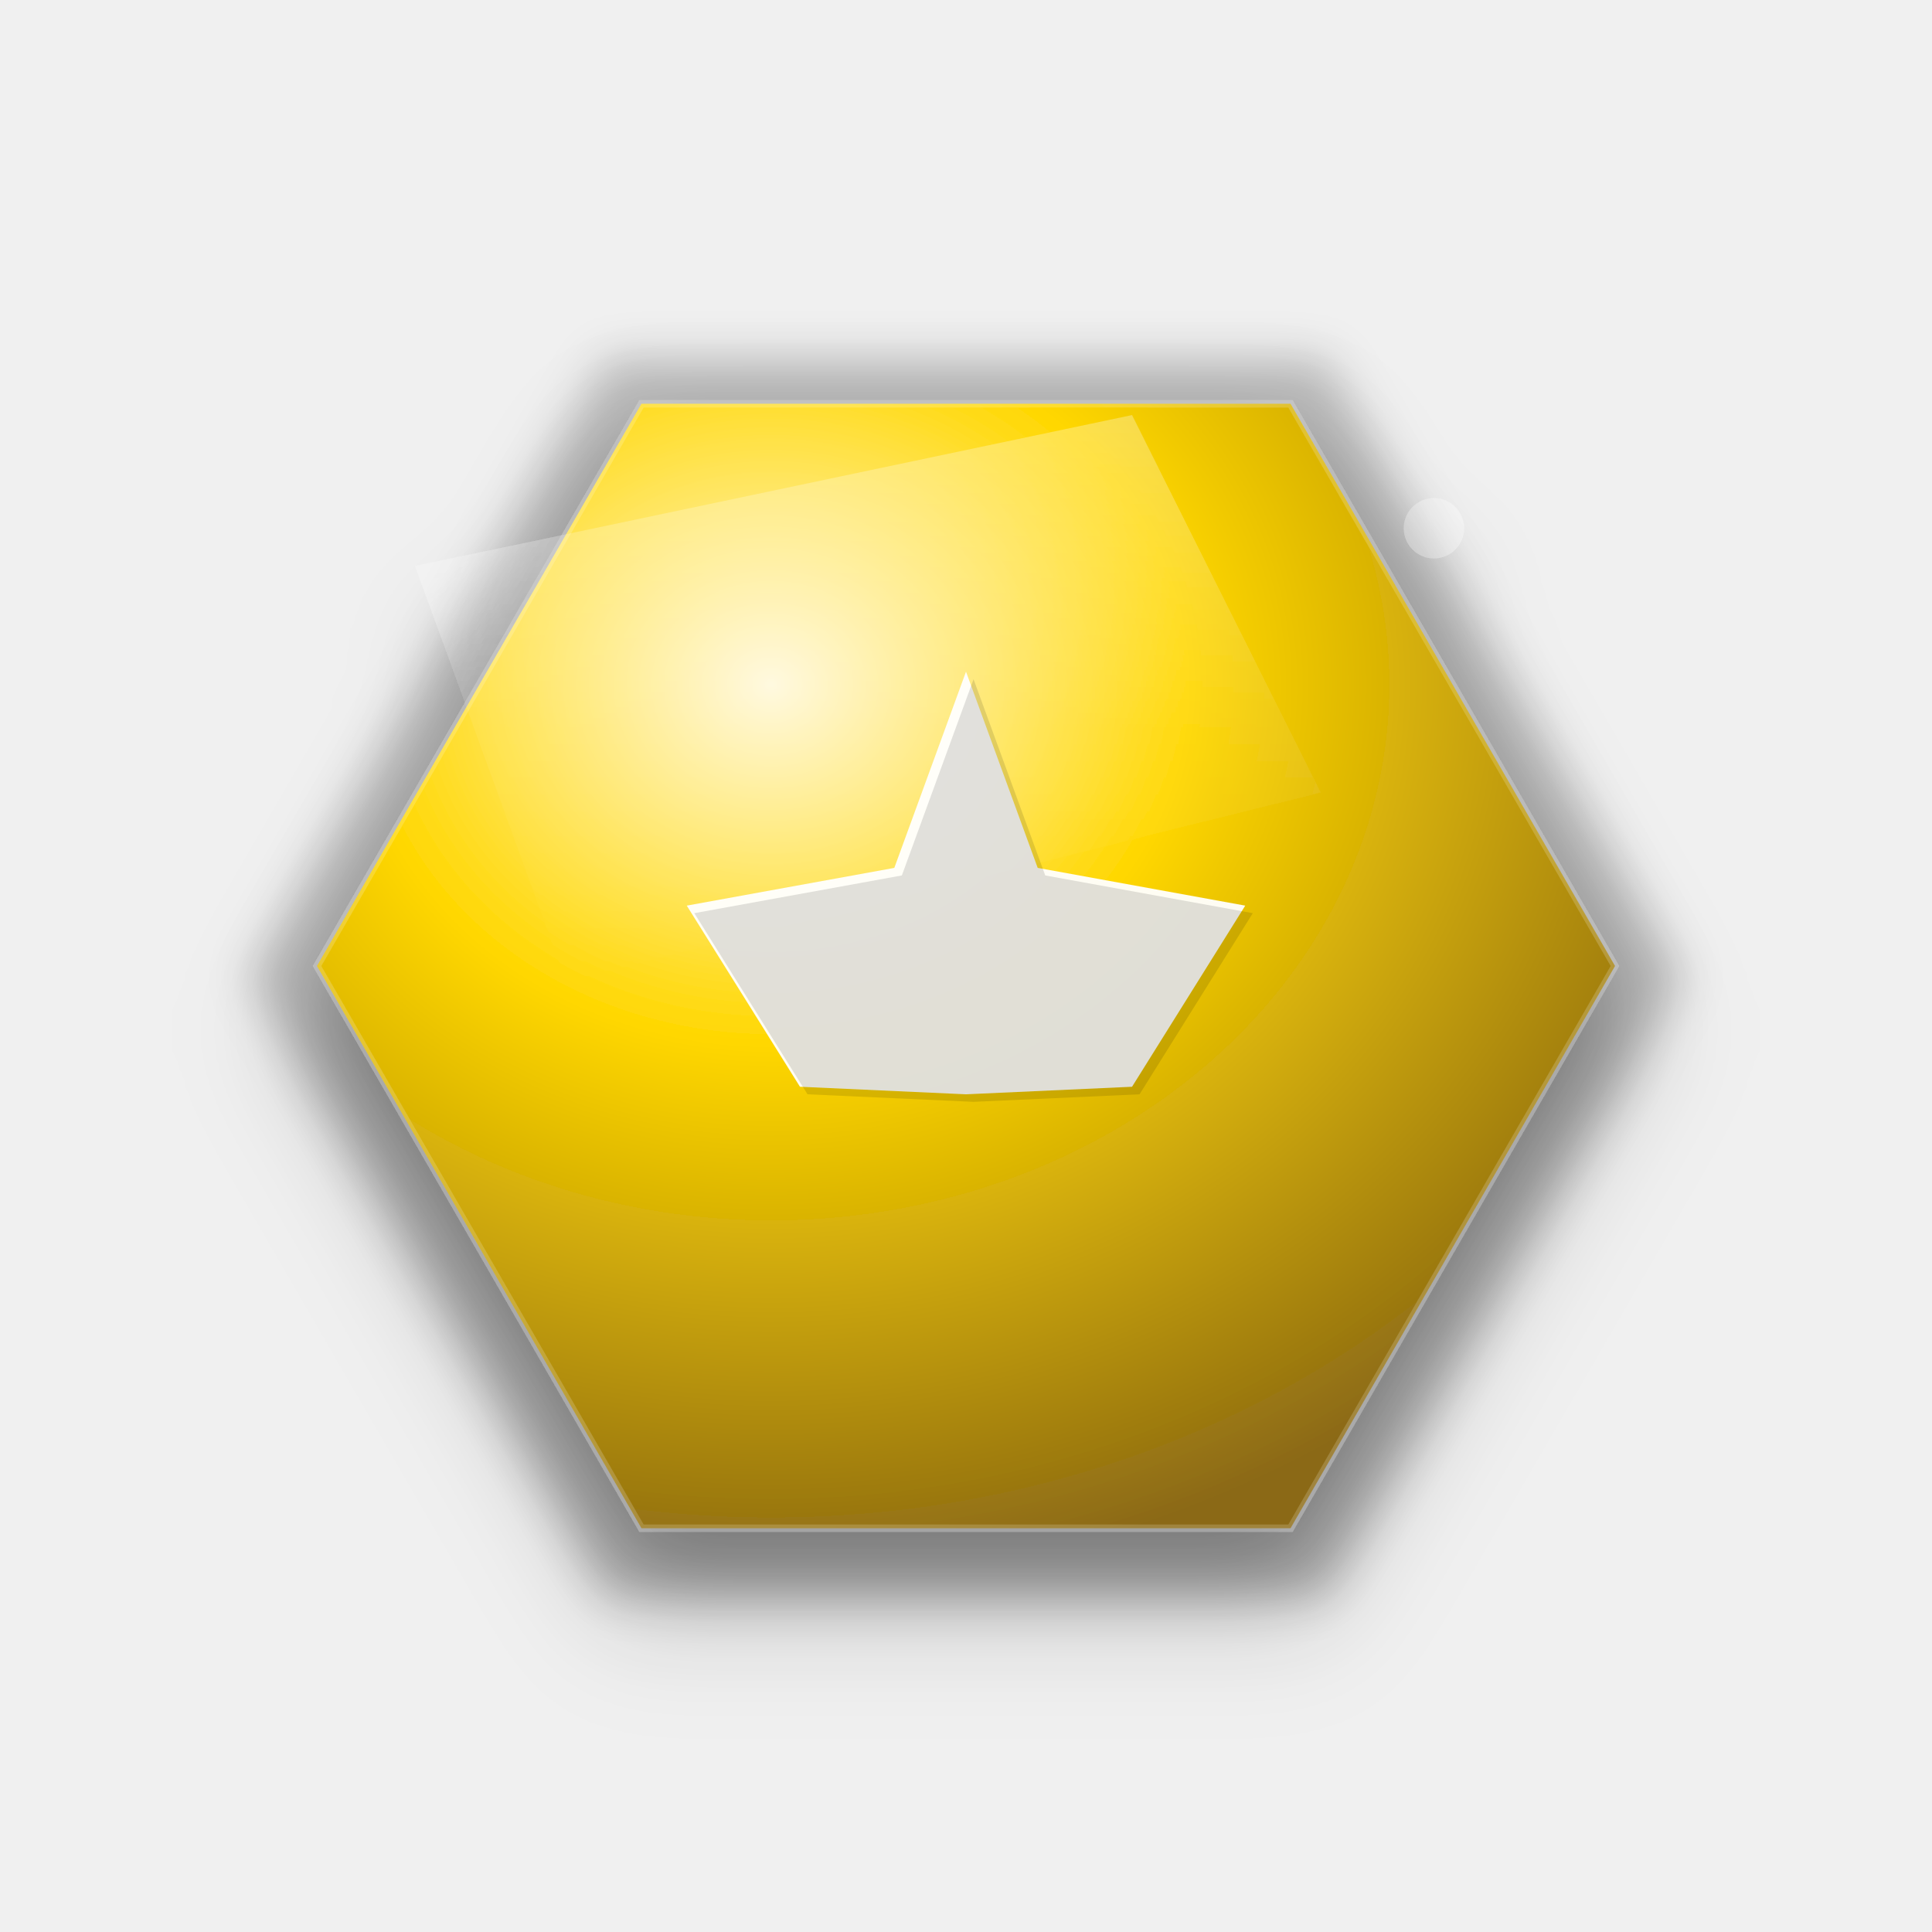
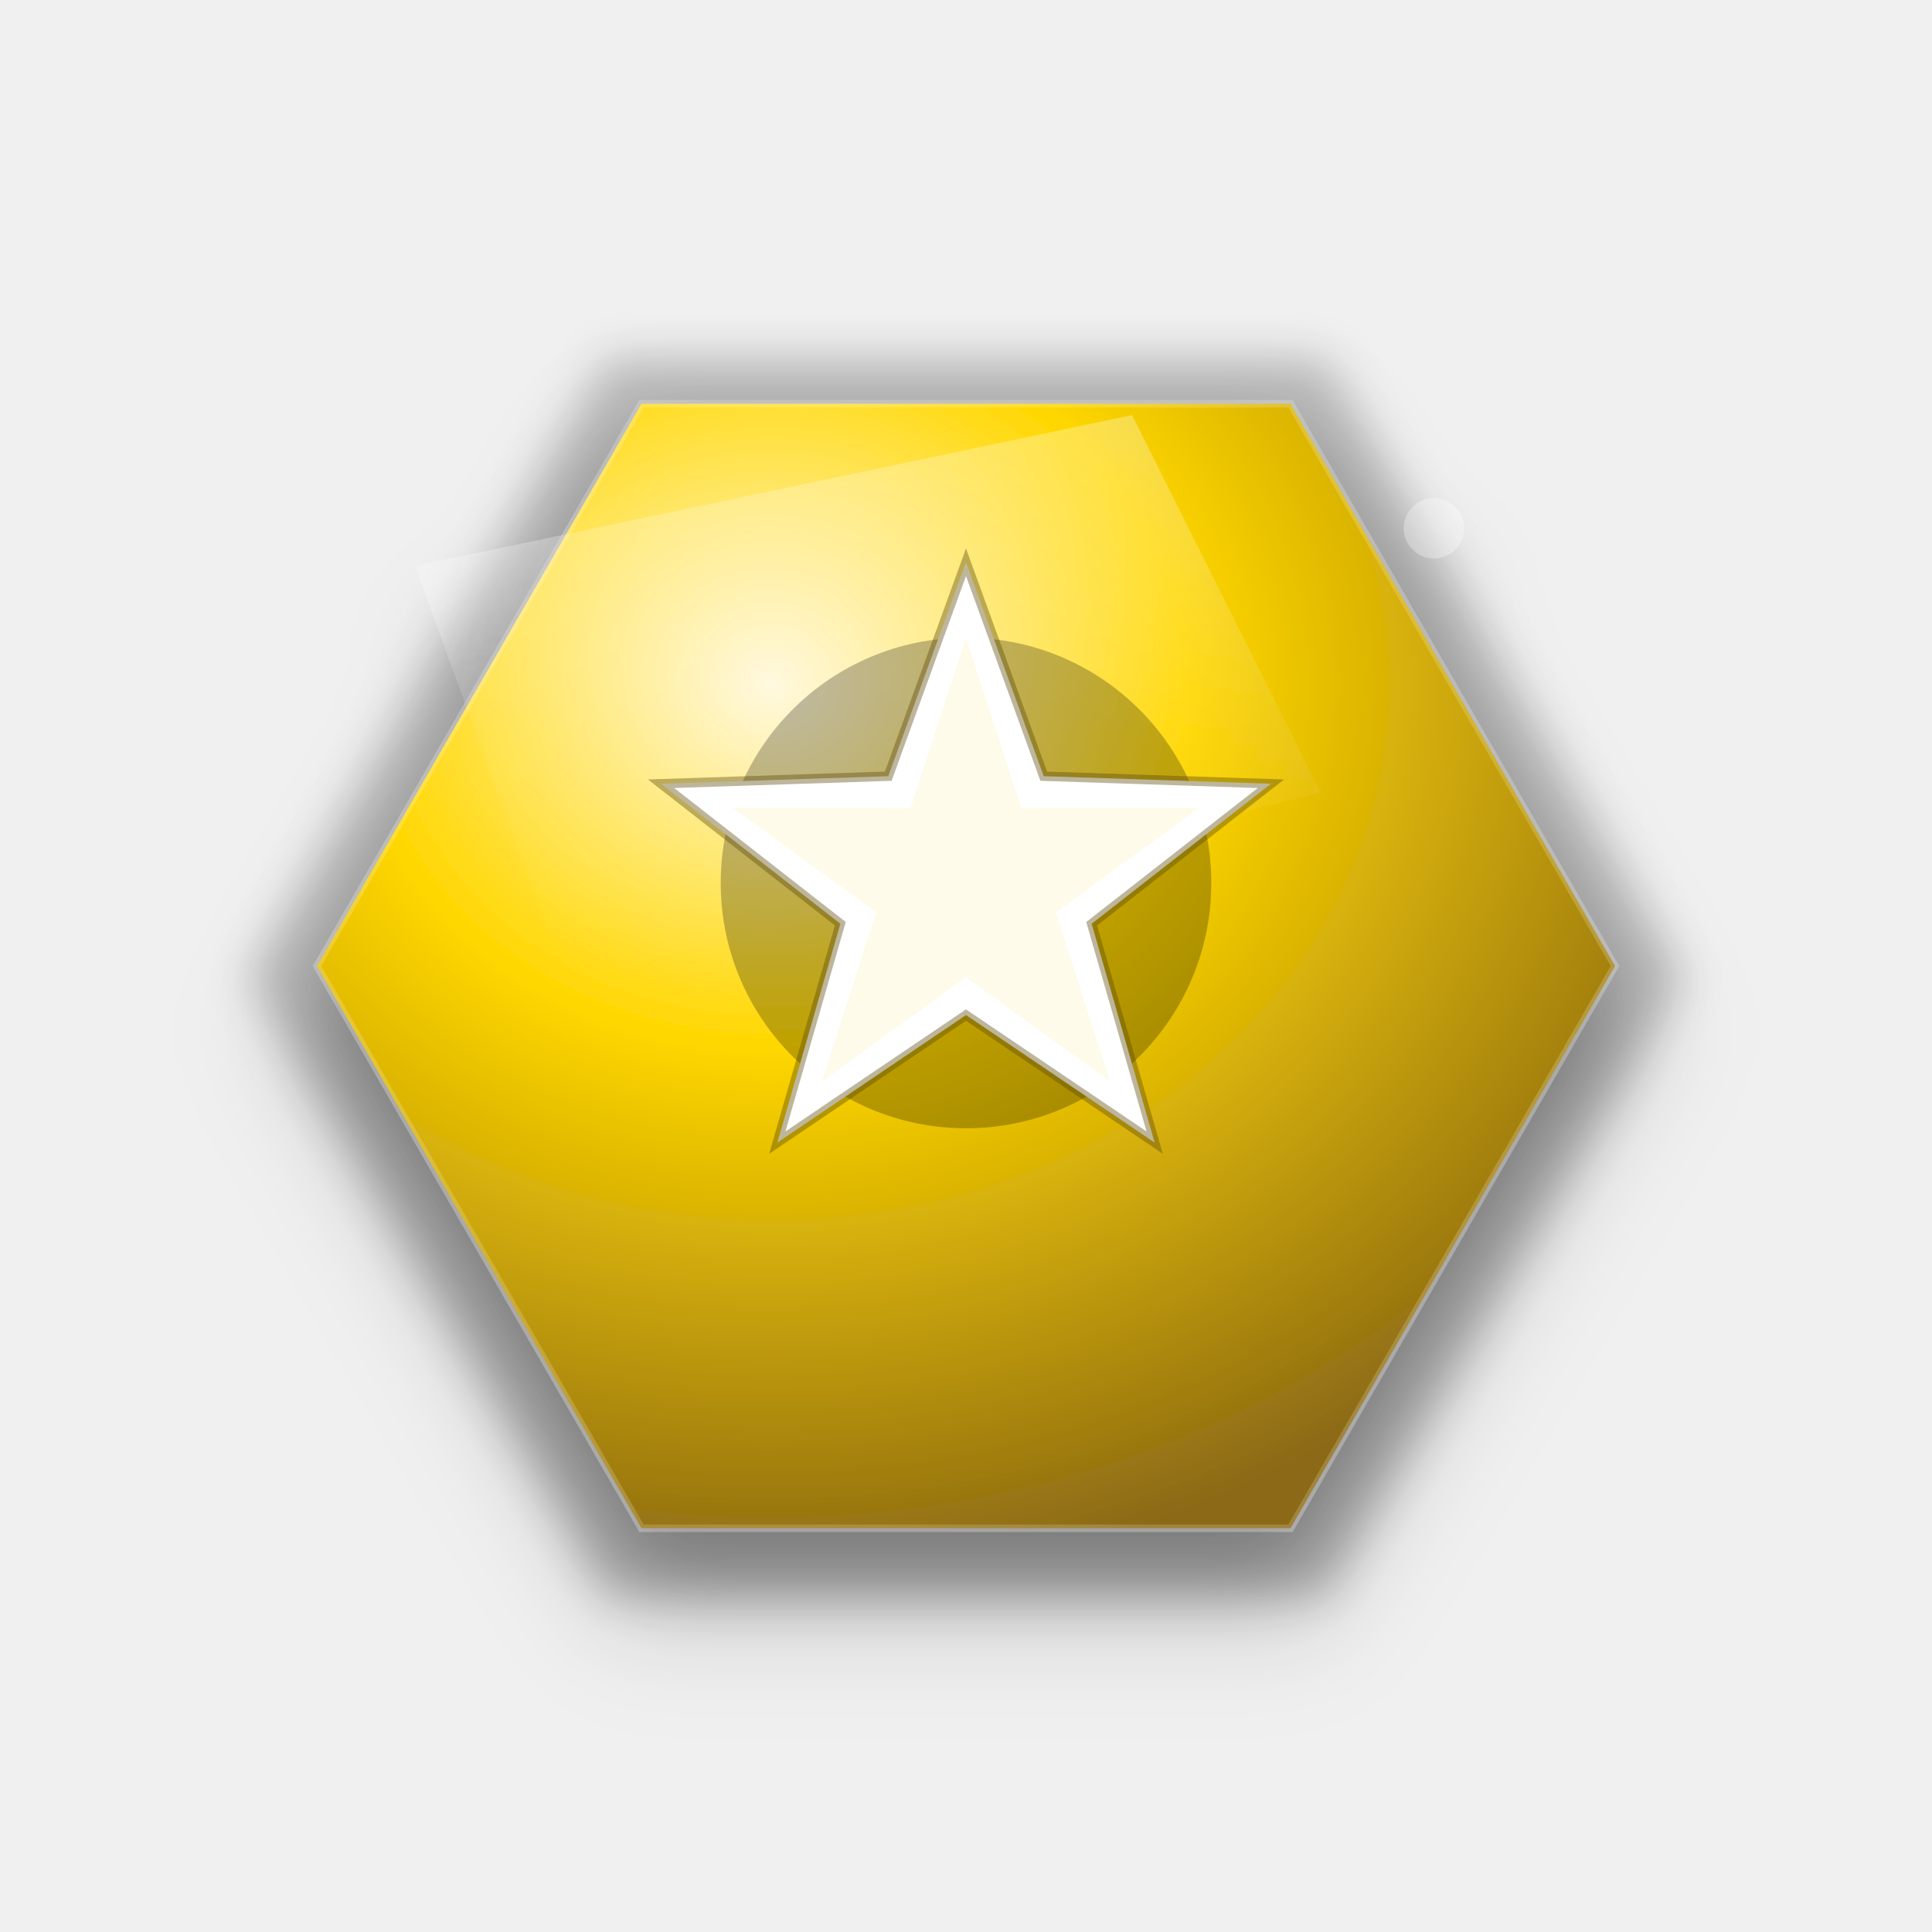
<svg xmlns="http://www.w3.org/2000/svg" width="512" height="512" viewBox="0 0 512 512">
  <defs>
    <linearGradient id="rimGrad" x1="0%" y1="0%" x2="100%" y2="100%">
      <stop offset="0%" style="stop-color:#8B6914;stop-opacity:1" />
      <stop offset="22%" style="stop-color:#FFD700;stop-opacity:1" />
      <stop offset="48%" style="stop-color:#FFF8DC;stop-opacity:1" />
      <stop offset="70%" style="stop-color:#D4AF37;stop-opacity:1" />
      <stop offset="100%" style="stop-color:#5A4A0A;stop-opacity:1" />
    </linearGradient>
    <radialGradient id="faceGrad" cx="35%" cy="25%" r="80%">
      <stop offset="0%" style="stop-color:#FFF8DC;stop-opacity:1" />
      <stop offset="40%" style="stop-color:#FFD700;stop-opacity:1" />
      <stop offset="100%" style="stop-color:#8B6914;stop-opacity:1" />
    </radialGradient>
    <linearGradient id="shineGrad" x1="0%" y1="0%" x2="0%" y2="100%">
      <stop offset="0%" style="stop-color:#FFFFFF;stop-opacity:0.55" />
      <stop offset="55%" style="stop-color:#FFFFFF;stop-opacity:0.12" />
      <stop offset="100%" style="stop-color:#FFFFFF;stop-opacity:0.0" />
    </linearGradient>
    <filter id="ds" x="-50%" y="-50%" width="200%" height="200%">
      <feGaussianBlur in="SourceAlpha" stdDeviation="12" />
      <feOffset dx="0" dy="14" result="offsetblur" />
      <feFlood flood-color="#000000" flood-opacity="0.35" />
      <feComposite in2="offsetblur" operator="in" />
      <feMerge>
        <feMergeNode />
        <feMergeNode in="SourceGraphic" />
      </feMerge>
    </filter>
    <filter id="inner" x="-50%" y="-50%" width="200%" height="200%">
      <feGaussianBlur in="SourceAlpha" stdDeviation="6" />
      <feOffset dx="0" dy="3" result="offsetblur" />
      <feFlood flood-color="#000000" flood-opacity="0.22" />
      <feComposite in2="offsetblur" operator="in" />
    </filter>
  </defs>
  <g filter="url(#ds)">
    <path d="M 446,256 L 351,420 L 161,420 L 66,256 L 161,92 L 351,92 Z" fill="url(#rimGrad)" filter="url(#inner)" />
    <path d="M 428,256 L 342,405 L 170,405 L 84,256 L 170,107 L 342,107 Z" fill="url(#faceGrad)" stroke="#FFFFFF" stroke-opacity="0.18" stroke-width="2" />
    <path d="M 110,150 L 300,110 L 350,210 L 150,260 Z" fill="url(#shineGrad)" opacity="0.55" />
-     <path d="M 256,178 L 275,230 L 330,240 L 300,288 L 256,290 L 212,288 L 182,240 L 237,230 Z" fill="#FFFFFF" opacity="0.95" />
-     <path d="M 258,180 L 277,232 L 332,242 L 302,290 L 258,292 L 214,290 L 184,242 L 239,232 Z" fill="#000000" opacity="0.12" />
+     <circle cx="256" cy="234" r="65" fill="#000000" opacity="0.25" />
+     <path d="M 256.0,149.0 L 276.6,205.7 L 336.8,207.7 L 289.3,244.8 L 306.0,302.8 L 256.0,269.0 L 206.0,302.8 L 222.7,244.8 L 175.2,207.7 L 235.4,205.7 Z" fill="#FFFFFF" stroke="#5A4A0A" stroke-width="2.5" stroke-opacity="0.4" opacity="1.0" />
+     <path d="M 256.0,169.0 L 270.7,214.2 L 317.8,214.1 L 279.8,241.8 L 294.2,286.6 L 256.0,259.0 L 217.8,286.6 L 232.2,241.8 L 194.2,214.1 L 241.3,214.2 Z" fill="#FFF8DC" opacity="0.6" />
    <circle cx="380" cy="140" r="8" fill="#FFFFFF" opacity="0.25" />
  </g>
</svg>
